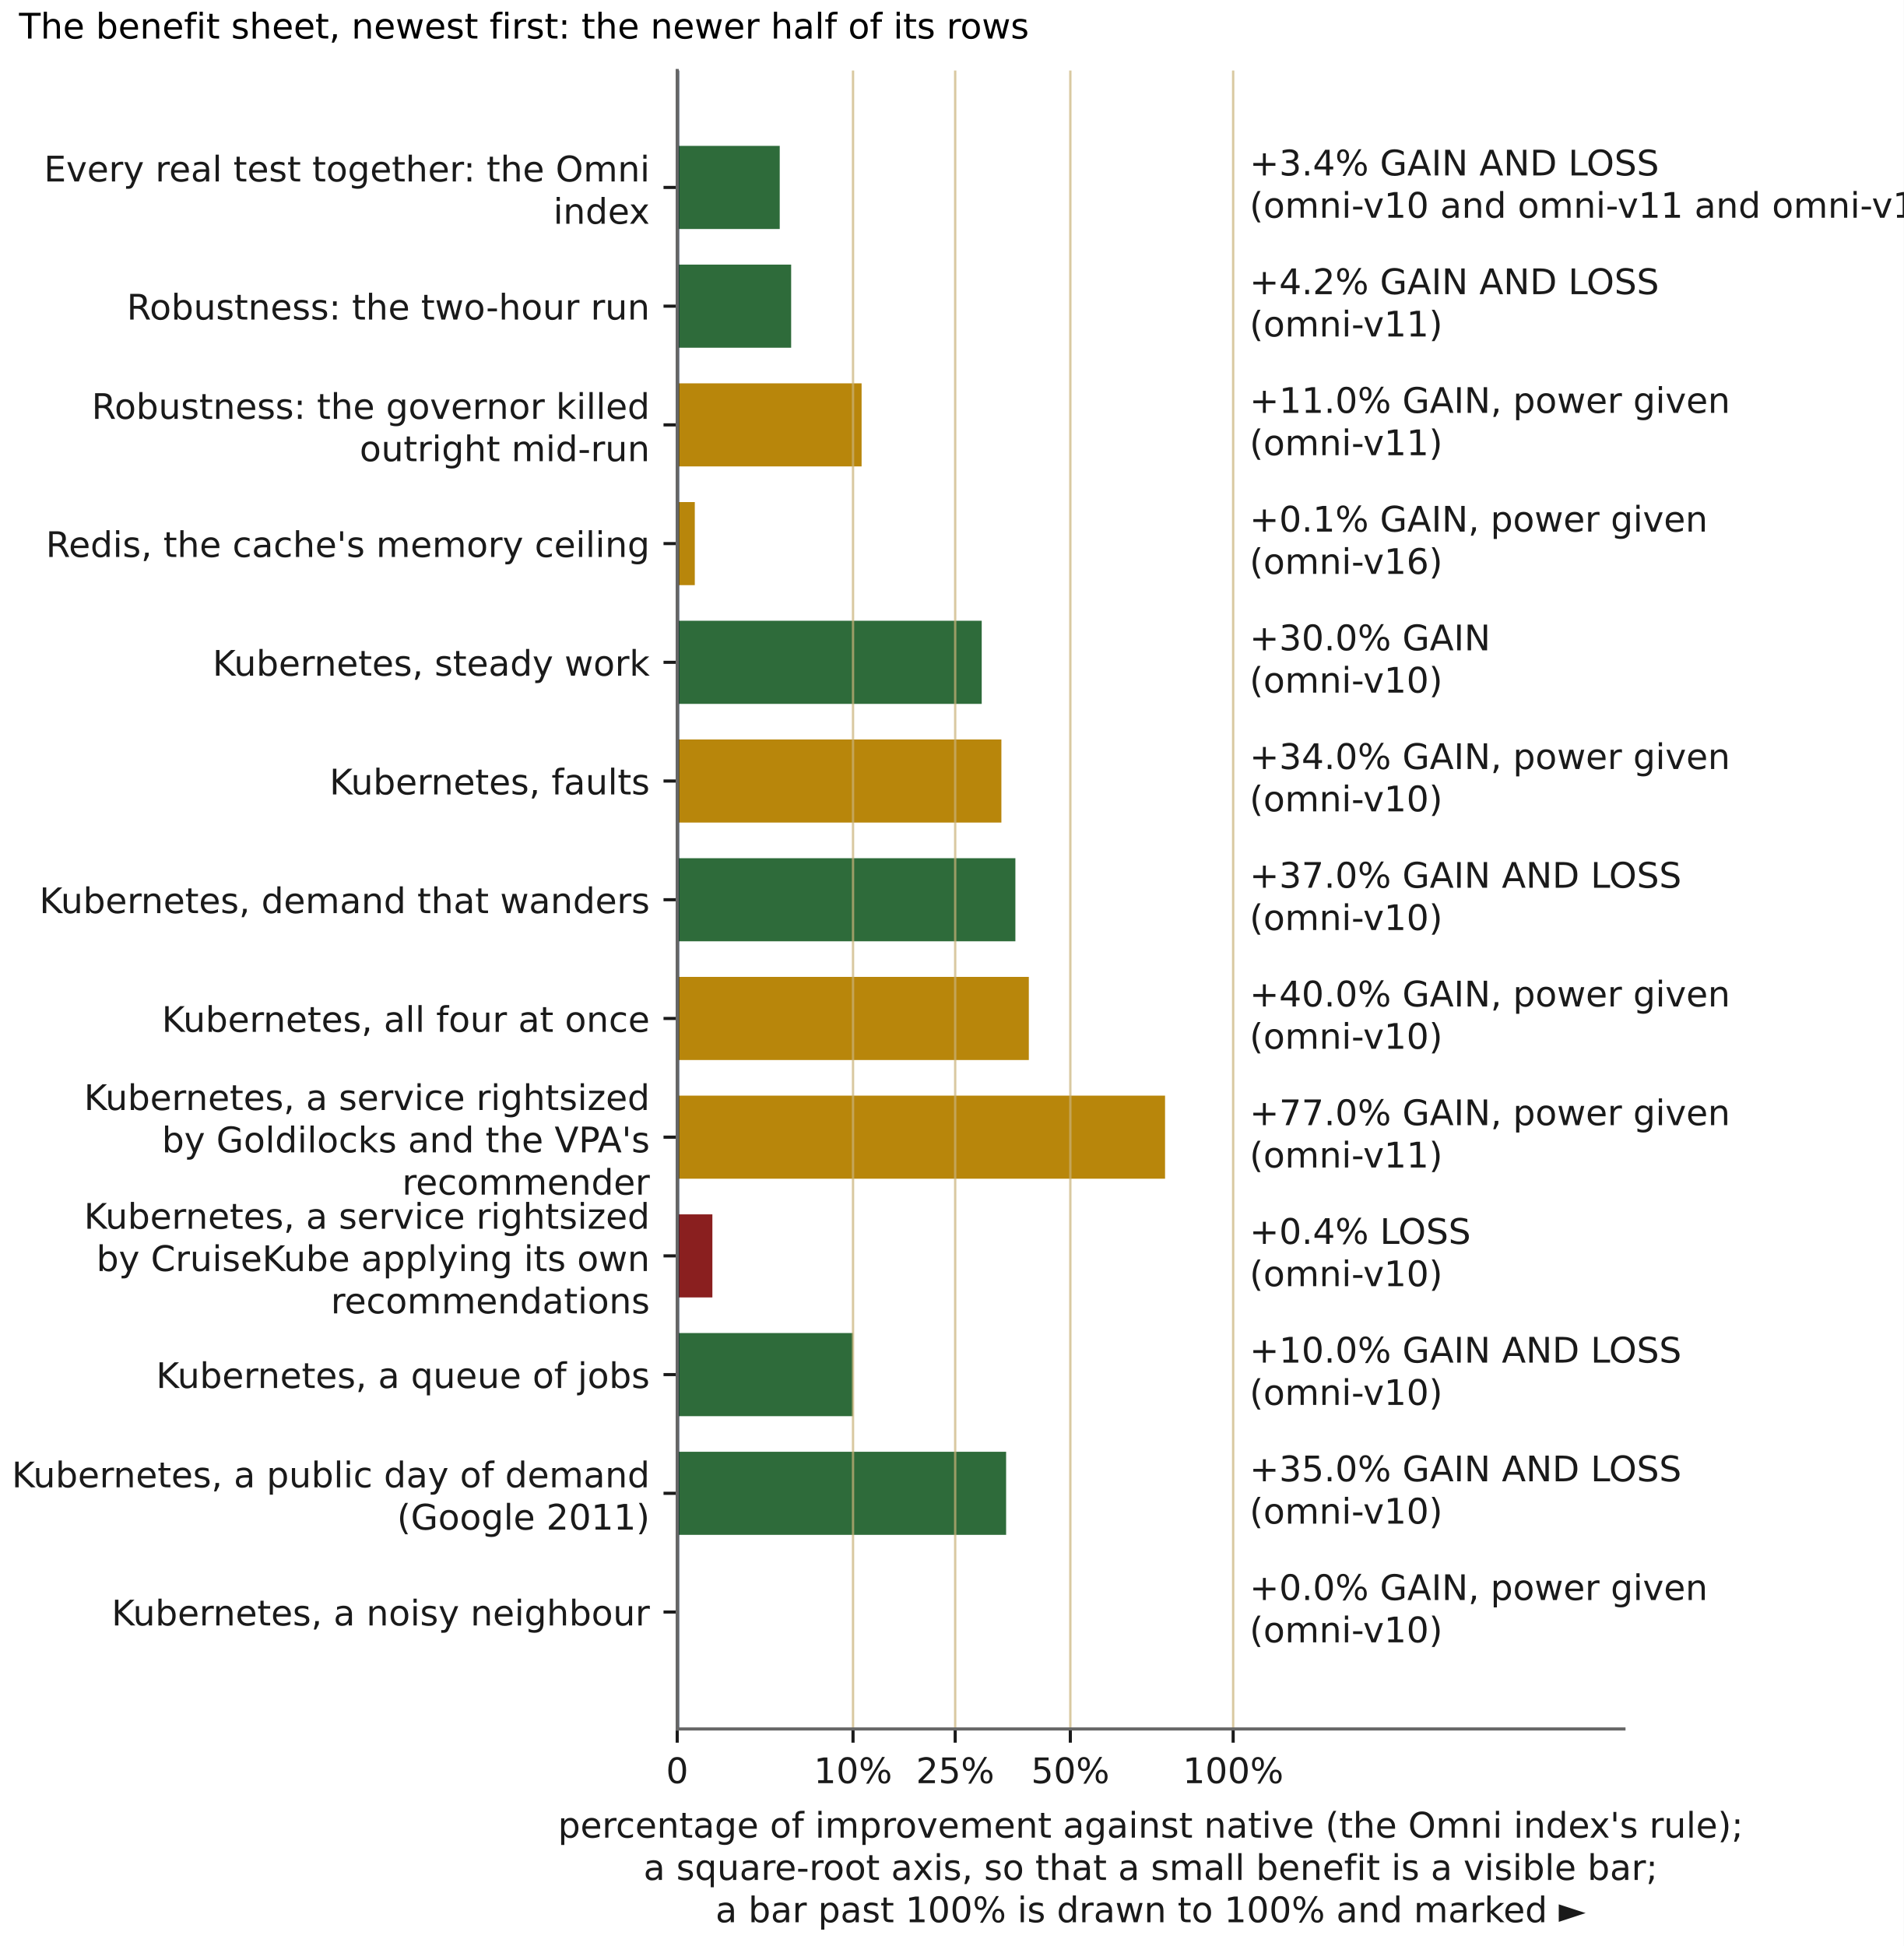
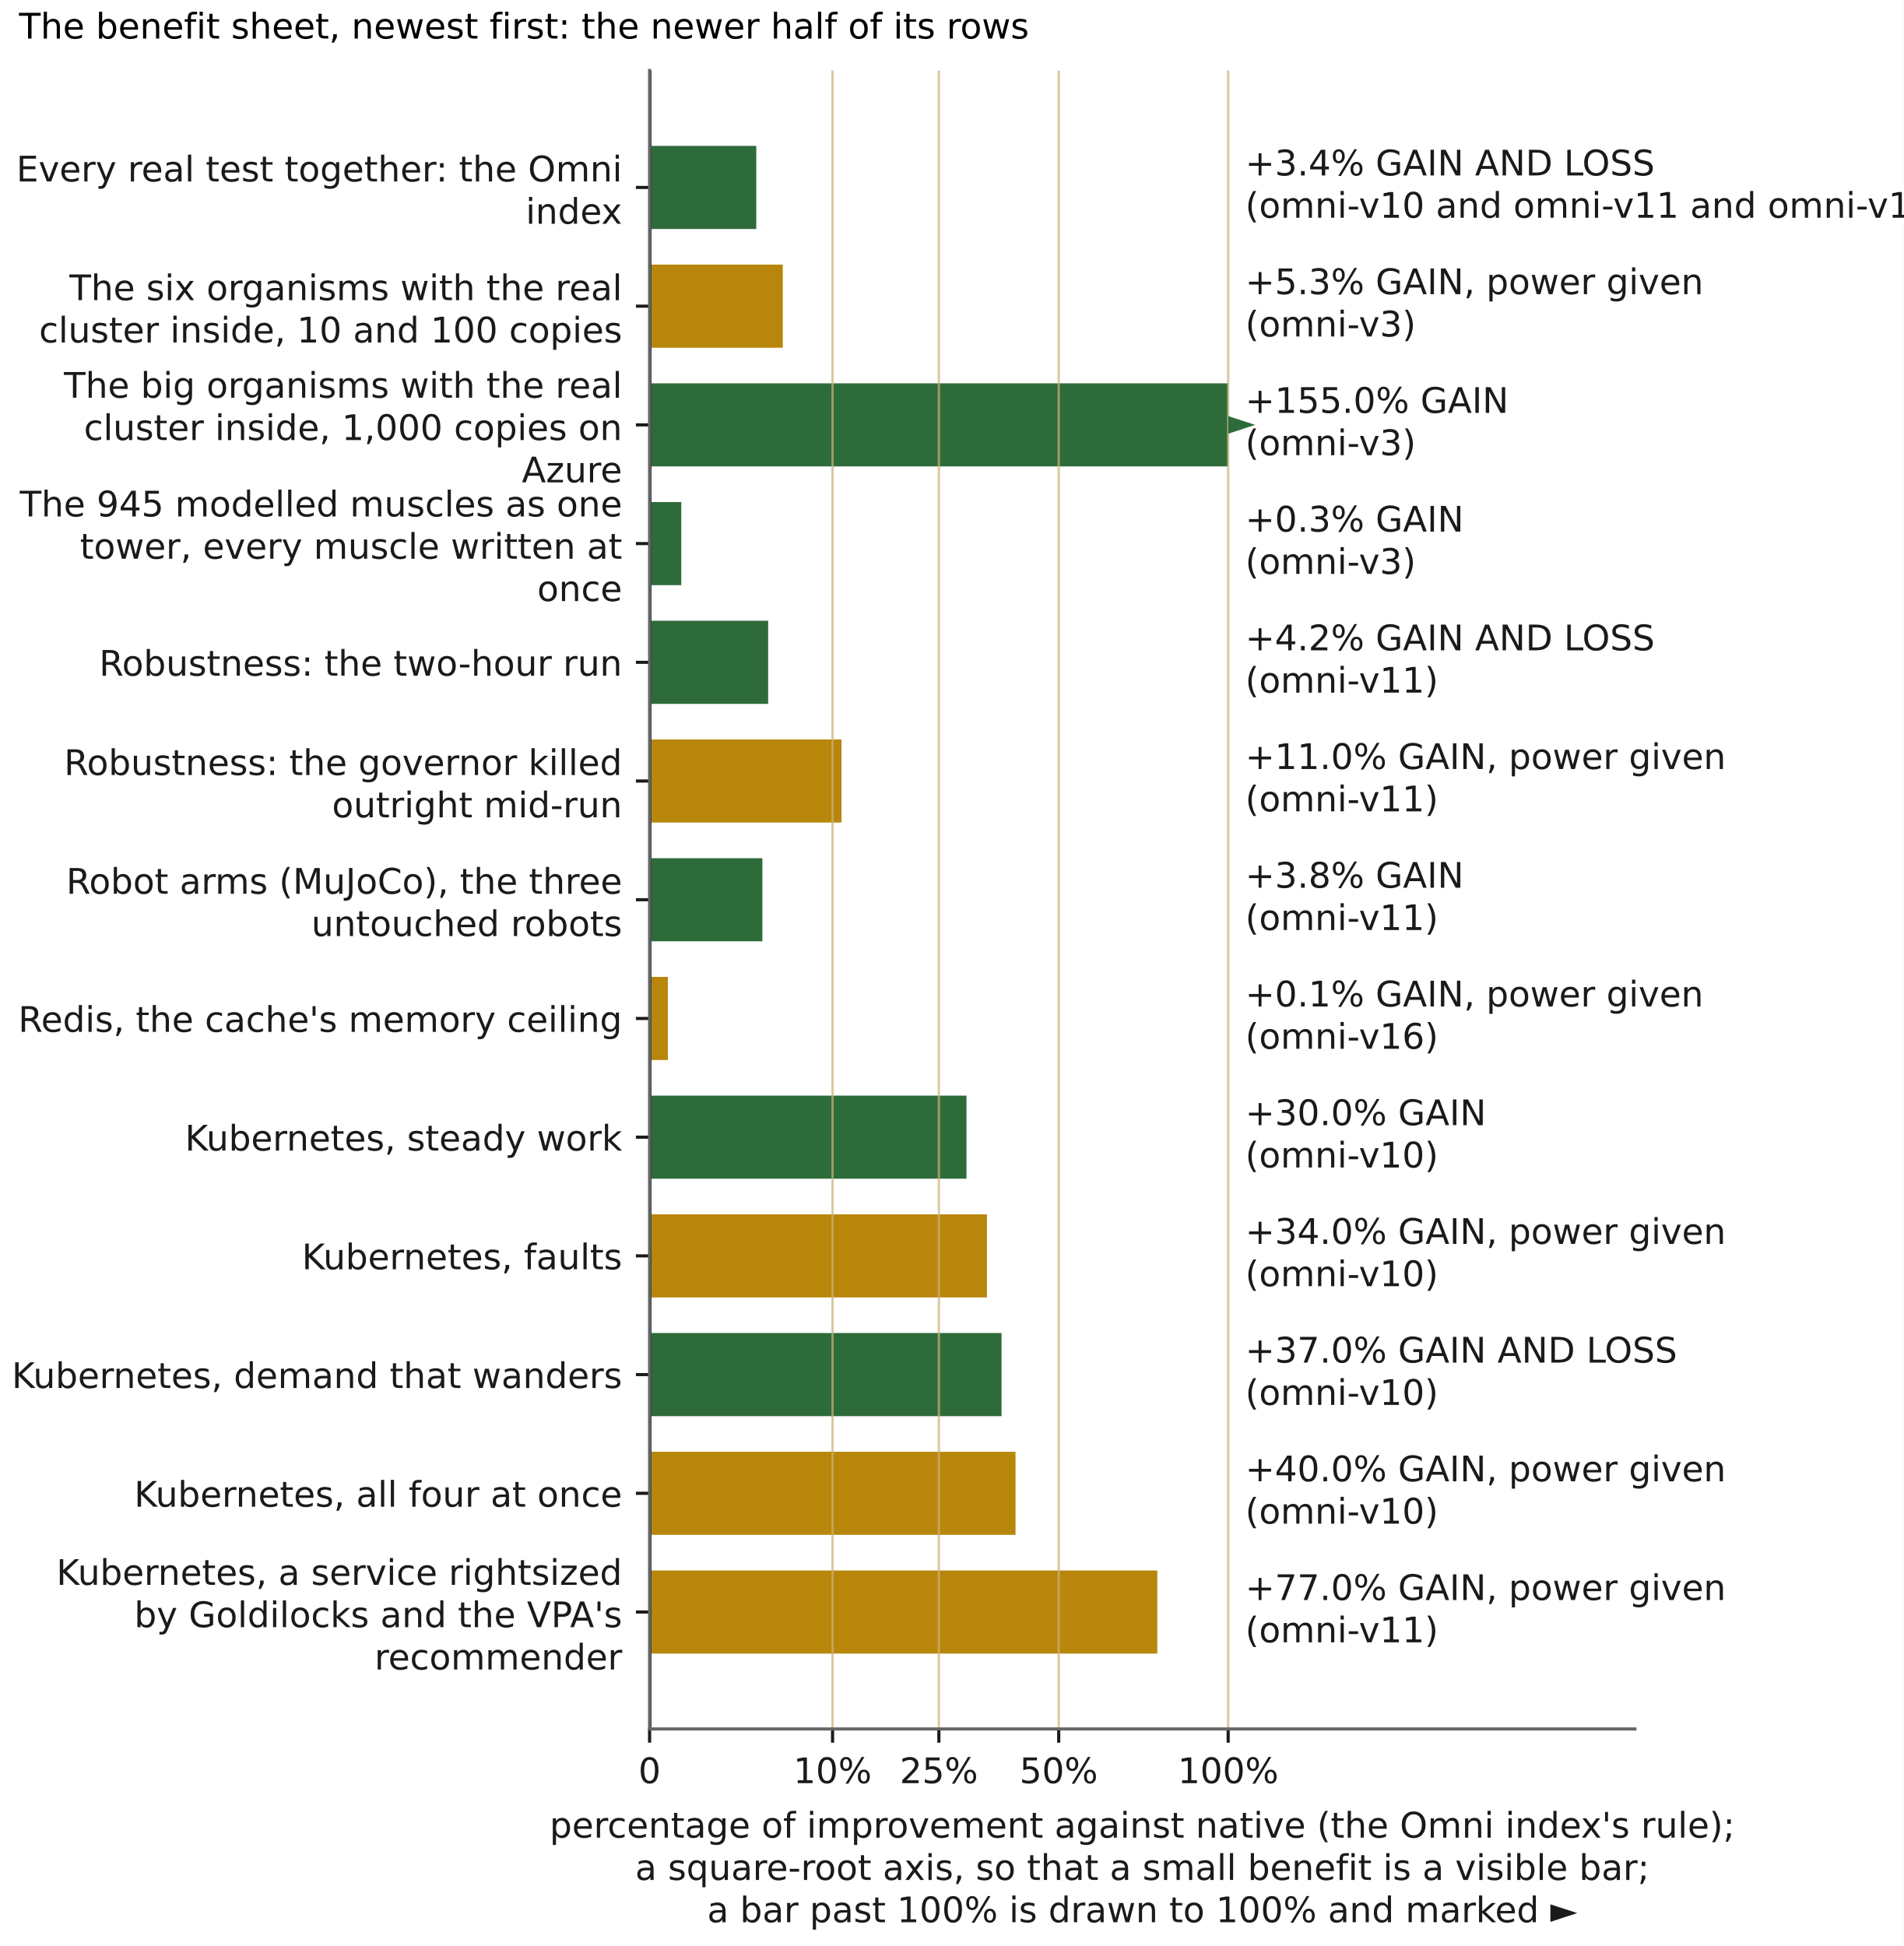
<svg xmlns="http://www.w3.org/2000/svg" xmlns:xlink="http://www.w3.org/1999/xlink" width="486pt" height="496.8pt" viewBox="0 0 486 496.8" version="1.1">
  <defs>
    <style type="text/css">*{stroke-linejoin: round; stroke-linecap: butt}</style>
  </defs>
  <g id="figure_1">
    <g id="patch_1">
      <path d="M 0 496.8  L 486 496.8  L 486 0  L 0 0  z " style="fill: #ffffff" />
    </g>
    <g id="axes_1">
      <g id="patch_2">
-         <path d="M 172.886 441.392  L 414.575 441.392  L 414.575 18.001  L 172.886 18.001  z " style="fill: #ffffff" />
+         <path d="M 165.834 441.392  L 417.364 441.392  L 417.364 18.001  L 165.834 18.001  z " style="fill: #ffffff" />
      </g>
      <g id="patch_3">
-         <path d="M 172.886 422.147  L 172.886 422.147  L 172.886 400.932  L 172.886 400.932  z " clip-path="url(#p85b01a224c)" style="fill: #b8860b" />
+         <path d="M 165.834 422.147  L 295.443 422.147  L 295.443 400.932  L 165.834 400.932  z " clip-path="url(#p87f02c54fb)" style="fill: #b8860b" />
      </g>
      <g id="patch_4">
-         <path d="M 172.886 391.84  L 256.85 391.84  L 256.85 370.625  L 172.886 370.625  z " clip-path="url(#p85b01a224c)" style="fill: #2e6b3a" />
+         <path d="M 165.834 391.84  L 259.25 391.84  L 259.25 370.625  L 165.834 370.625  z " clip-path="url(#p87f02c54fb)" style="fill: #b8860b" />
      </g>
      <g id="patch_5">
-         <path d="M 172.886 361.533  L 217.767 361.533  L 217.767 340.318  L 172.886 340.318  z " clip-path="url(#p85b01a224c)" style="fill: #2e6b3a" />
+         <path d="M 165.834 361.533  L 255.678 361.533  L 255.678 340.318  L 165.834 340.318  z " clip-path="url(#p87f02c54fb)" style="fill: #2e6b3a" />
      </g>
      <g id="patch_6">
-         <path d="M 172.886 331.226  L 181.862 331.226  L 181.862 310.011  L 172.886 310.011  z " clip-path="url(#p85b01a224c)" style="fill: #8a1f1f" />
+         <path d="M 165.834 331.226  L 251.959 331.226  L 251.959 310.011  L 165.834 310.011  z " clip-path="url(#p87f02c54fb)" style="fill: #b8860b" />
      </g>
      <g id="patch_7">
-         <path d="M 172.886 300.919  L 297.425 300.919  L 297.425 279.704  L 172.886 279.704  z " clip-path="url(#p85b01a224c)" style="fill: #b8860b" />
+         <path d="M 165.834 300.919  L 246.734 300.919  L 246.734 279.704  L 165.834 279.704  z " clip-path="url(#p87f02c54fb)" style="fill: #2e6b3a" />
      </g>
      <g id="patch_8">
-         <path d="M 172.886 270.612  L 262.647 270.612  L 262.647 249.397  L 172.886 249.397  z " clip-path="url(#p85b01a224c)" style="fill: #b8860b" />
+         <path d="M 165.834 270.612  L 170.505 270.612  L 170.505 249.397  L 165.834 249.397  z " clip-path="url(#p87f02c54fb)" style="fill: #b8860b" />
      </g>
      <g id="patch_9">
-         <path d="M 172.886 240.304  L 259.216 240.304  L 259.216 219.089  L 172.886 219.089  z " clip-path="url(#p85b01a224c)" style="fill: #2e6b3a" />
+         <path d="M 165.834 240.304  L 194.627 240.304  L 194.627 219.089  L 165.834 219.089  z " clip-path="url(#p87f02c54fb)" style="fill: #2e6b3a" />
      </g>
      <g id="patch_10">
-         <path d="M 172.886 209.997  L 255.642 209.997  L 255.642 188.782  L 172.886 188.782  z " clip-path="url(#p85b01a224c)" style="fill: #b8860b" />
+         <path d="M 165.834 209.997  L 214.822 209.997  L 214.822 188.782  L 165.834 188.782  z " clip-path="url(#p87f02c54fb)" style="fill: #b8860b" />
      </g>
      <g id="patch_11">
-         <path d="M 172.886 179.69  L 250.622 179.69  L 250.622 158.475  L 172.886 158.475  z " clip-path="url(#p85b01a224c)" style="fill: #2e6b3a" />
+         <path d="M 165.834 179.69  L 196.104 179.69  L 196.104 158.475  L 165.834 158.475  z " clip-path="url(#p87f02c54fb)" style="fill: #2e6b3a" />
      </g>
      <g id="patch_12">
-         <path d="M 172.886 149.383  L 177.374 149.383  L 177.374 128.168  L 172.886 128.168  z " clip-path="url(#p85b01a224c)" style="fill: #b8860b" />
+         <path d="M 165.834 149.383  L 173.924 149.383  L 173.924 128.168  L 165.834 128.168  z " clip-path="url(#p87f02c54fb)" style="fill: #2e6b3a" />
      </g>
      <g id="patch_13">
-         <path d="M 172.886 119.076  L 219.957 119.076  L 219.957 97.861  L 172.886 97.861  z " clip-path="url(#p85b01a224c)" style="fill: #b8860b" />
+         <path d="M 165.834 119.076  L 313.537 119.076  L 313.537 97.861  L 165.834 97.861  z " clip-path="url(#p87f02c54fb)" style="fill: #2e6b3a" />
      </g>
      <g id="patch_14">
-         <path d="M 172.886 88.769  L 201.972 88.769  L 201.972 67.554  L 172.886 67.554  z " clip-path="url(#p85b01a224c)" style="fill: #2e6b3a" />
+         <path d="M 165.834 88.769  L 199.838 88.769  L 199.838 67.554  L 165.834 67.554  z " clip-path="url(#p87f02c54fb)" style="fill: #b8860b" />
      </g>
      <g id="patch_15">
-         <path d="M 172.886 58.461  L 199.056 58.461  L 199.056 37.246  L 172.886 37.246  z " clip-path="url(#p85b01a224c)" style="fill: #2e6b3a" />
+         <path d="M 165.834 58.461  L 193.069 58.461  L 193.069 37.246  L 165.834 37.246  z " clip-path="url(#p87f02c54fb)" style="fill: #2e6b3a" />
      </g>
      <g id="matplotlib.axis_1">
        <g id="xtick_1">
          <g id="line2d_1">
-             <path d="M 172.886 441.392  L 172.886 18.001  " clip-path="url(#p85b01a224c)" style="fill: none; stroke: #c9b27a; stroke-opacity: 0.7; stroke-width: 0.6; stroke-linecap: square" />
+             <path d="M 165.834 441.392  L 165.834 18.001  " clip-path="url(#p87f02c54fb)" style="fill: none; stroke: #c9b27a; stroke-opacity: 0.7; stroke-width: 0.6; stroke-linecap: square" />
          </g>
          <g id="line2d_2">
            <defs>
              <path id="m814b2a8047" d="M 0 0  L 0 3.5  " style="stroke: #1a1a1a; stroke-width: 0.8" />
            </defs>
            <g>
-               <use xlink:href="#m814b2a8047" x="172.886" y="441.392" style="fill: #1a1a1a; stroke: #1a1a1a; stroke-width: 0.8" />
+               <use xlink:href="#m814b2a8047" x="165.834" y="441.392" style="fill: #1a1a1a; stroke: #1a1a1a; stroke-width: 0.8" />
            </g>
          </g>
          <g id="text_1">
-             <text style="font-size: 9px; font-family: 'DejaVu Sans'; text-anchor: middle; fill: #1a1a1a" x="172.886" y="455.23" transform="rotate(-0 172.8862 455.2303)">0</text>
+             <text style="font-size: 9px; font-family: 'DejaVu Sans'; text-anchor: middle; fill: #1a1a1a" x="165.834" y="455.23" transform="rotate(-0 165.8338 455.2303)">0</text>
          </g>
        </g>
        <g id="xtick_2">
          <g id="line2d_3">
-             <path d="M 217.767 441.392  L 217.767 18.001  " clip-path="url(#p85b01a224c)" style="fill: none; stroke: #c9b27a; stroke-opacity: 0.7; stroke-width: 0.6; stroke-linecap: square" />
+             <path d="M 212.542 441.392  L 212.542 18.001  " clip-path="url(#p87f02c54fb)" style="fill: none; stroke: #c9b27a; stroke-opacity: 0.7; stroke-width: 0.6; stroke-linecap: square" />
          </g>
          <g id="line2d_4">
            <g>
-               <use xlink:href="#m814b2a8047" x="217.767" y="441.392" style="fill: #1a1a1a; stroke: #1a1a1a; stroke-width: 0.8" />
+               <use xlink:href="#m814b2a8047" x="212.542" y="441.392" style="fill: #1a1a1a; stroke: #1a1a1a; stroke-width: 0.8" />
            </g>
          </g>
          <g id="text_2">
-             <text style="font-size: 9px; font-family: 'DejaVu Sans'; text-anchor: middle; fill: #1a1a1a" x="217.767" y="455.23" transform="rotate(-0 217.7667 455.2303)">10%</text>
+             <text style="font-size: 9px; font-family: 'DejaVu Sans'; text-anchor: middle; fill: #1a1a1a" x="212.542" y="455.23" transform="rotate(-0 212.5418 455.2303)">10%</text>
          </g>
        </g>
        <g id="xtick_3">
          <g id="line2d_5">
-             <path d="M 243.849 441.392  L 243.849 18.001  " clip-path="url(#p85b01a224c)" style="fill: none; stroke: #c9b27a; stroke-opacity: 0.7; stroke-width: 0.6; stroke-linecap: square" />
+             <path d="M 239.686 441.392  L 239.686 18.001  " clip-path="url(#p87f02c54fb)" style="fill: none; stroke: #c9b27a; stroke-opacity: 0.7; stroke-width: 0.6; stroke-linecap: square" />
          </g>
          <g id="line2d_6">
            <g>
-               <use xlink:href="#m814b2a8047" x="243.849" y="441.392" style="fill: #1a1a1a; stroke: #1a1a1a; stroke-width: 0.8" />
+               <use xlink:href="#m814b2a8047" x="239.686" y="441.392" style="fill: #1a1a1a; stroke: #1a1a1a; stroke-width: 0.8" />
            </g>
          </g>
          <g id="text_3">
-             <text style="font-size: 9px; font-family: 'DejaVu Sans'; text-anchor: middle; fill: #1a1a1a" x="243.849" y="455.23" transform="rotate(-0 243.8486 455.2303)">25%</text>
+             <text style="font-size: 9px; font-family: 'DejaVu Sans'; text-anchor: middle; fill: #1a1a1a" x="239.686" y="455.23" transform="rotate(-0 239.6856 455.2303)">25%</text>
          </g>
        </g>
        <g id="xtick_4">
          <g id="line2d_7">
-             <path d="M 273.242 441.392  L 273.242 18.001  " clip-path="url(#p85b01a224c)" style="fill: none; stroke: #c9b27a; stroke-opacity: 0.7; stroke-width: 0.6; stroke-linecap: square" />
+             <path d="M 270.276 441.392  L 270.276 18.001  " clip-path="url(#p87f02c54fb)" style="fill: none; stroke: #c9b27a; stroke-opacity: 0.7; stroke-width: 0.6; stroke-linecap: square" />
          </g>
          <g id="line2d_8">
            <g>
-               <use xlink:href="#m814b2a8047" x="273.242" y="441.392" style="fill: #1a1a1a; stroke: #1a1a1a; stroke-width: 0.8" />
+               <use xlink:href="#m814b2a8047" x="270.276" y="441.392" style="fill: #1a1a1a; stroke: #1a1a1a; stroke-width: 0.8" />
            </g>
          </g>
          <g id="text_4">
-             <text style="font-size: 9px; font-family: 'DejaVu Sans'; text-anchor: middle; fill: #1a1a1a" x="273.242" y="455.23" transform="rotate(-0 273.2421 455.2303)">50%</text>
+             <text style="font-size: 9px; font-family: 'DejaVu Sans'; text-anchor: middle; fill: #1a1a1a" x="270.276" y="455.23" transform="rotate(-0 270.276 455.2303)">50%</text>
          </g>
        </g>
        <g id="xtick_5">
          <g id="line2d_9">
-             <path d="M 314.811 441.392  L 314.811 18.001  " clip-path="url(#p85b01a224c)" style="fill: none; stroke: #c9b27a; stroke-opacity: 0.7; stroke-width: 0.6; stroke-linecap: square" />
+             <path d="M 313.537 441.392  L 313.537 18.001  " clip-path="url(#p87f02c54fb)" style="fill: none; stroke: #c9b27a; stroke-opacity: 0.7; stroke-width: 0.6; stroke-linecap: square" />
          </g>
          <g id="line2d_10">
            <g>
-               <use xlink:href="#m814b2a8047" x="314.811" y="441.392" style="fill: #1a1a1a; stroke: #1a1a1a; stroke-width: 0.8" />
+               <use xlink:href="#m814b2a8047" x="313.537" y="441.392" style="fill: #1a1a1a; stroke: #1a1a1a; stroke-width: 0.8" />
            </g>
          </g>
          <g id="text_5">
-             <text style="font-size: 9px; font-family: 'DejaVu Sans'; text-anchor: middle; fill: #1a1a1a" x="314.811" y="455.23" transform="rotate(-0 314.8109 455.2303)">100%</text>
+             <text style="font-size: 9px; font-family: 'DejaVu Sans'; text-anchor: middle; fill: #1a1a1a" x="313.537" y="455.23" transform="rotate(-0 313.5374 455.2303)">100%</text>
          </g>
        </g>
        <g id="text_6">
-           <text style="font-size: 9px; font-family: 'DejaVu Sans'; fill: #1a1a1a" transform="translate(142.445 469.1318)">percentage of improvement against native (the Omni index's rule);</text>
-           <text style="font-size: 9px; font-family: 'DejaVu Sans'; fill: #1a1a1a" transform="translate(164.2805 479.9343)">a square-root axis, so that a small benefit is a visible bar;</text>
-           <text style="font-size: 9px; font-family: 'DejaVu Sans'; fill: #1a1a1a" transform="translate(182.6567 490.7368)">a bar past 100% is drawn to 100% and marked ►</text>
+           <text style="font-size: 9px; font-family: 'DejaVu Sans'; fill: #1a1a1a" transform="translate(140.3131 469.1318)">percentage of improvement against native (the Omni index's rule);</text>
+           <text style="font-size: 9px; font-family: 'DejaVu Sans'; fill: #1a1a1a" transform="translate(162.1487 479.9343)">a square-root axis, so that a small benefit is a visible bar;</text>
+           <text style="font-size: 9px; font-family: 'DejaVu Sans'; fill: #1a1a1a" transform="translate(180.5248 490.7368)">a bar past 100% is drawn to 100% and marked ►</text>
        </g>
      </g>
      <g id="matplotlib.axis_2">
        <g id="ytick_1">
          <g id="line2d_11">
            <defs>
              <path id="m31e56b5a68" d="M 0 0  L -3.5 0  " style="stroke: #1a1a1a; stroke-width: 0.8" />
            </defs>
            <g>
-               <use xlink:href="#m31e56b5a68" x="172.886" y="411.54" style="fill: #1a1a1a; stroke: #1a1a1a; stroke-width: 0.8" />
+               <use xlink:href="#m31e56b5a68" x="165.834" y="411.54" style="fill: #1a1a1a; stroke: #1a1a1a; stroke-width: 0.8" />
            </g>
          </g>
          <g id="text_7">
-             <text style="font-size: 9px; font-family: 'DejaVu Sans'; text-anchor: end; fill: #1a1a1a" x="165.886" y="414.959" transform="rotate(-0 165.8862 414.9591)">Kubernetes, a noisy neighbour</text>
+             <text style="font-size: 9px; font-family: 'DejaVu Sans'; fill: #1a1a1a" transform="translate(14.38102 404.6071)">Kubernetes, a service rightsized</text>
+             <text style="font-size: 9px; font-family: 'DejaVu Sans'; fill: #1a1a1a" transform="translate(34.27243 415.4096)">by Goldilocks and the VPA's</text>
+             <text style="font-size: 9px; font-family: 'DejaVu Sans'; fill: #1a1a1a" transform="translate(95.61305 426.212)">recommender</text>
          </g>
        </g>
        <g id="ytick_2">
          <g id="line2d_12">
            <g>
-               <use xlink:href="#m31e56b5a68" x="172.886" y="381.233" style="fill: #1a1a1a; stroke: #1a1a1a; stroke-width: 0.8" />
+               <use xlink:href="#m31e56b5a68" x="165.834" y="381.233" style="fill: #1a1a1a; stroke: #1a1a1a; stroke-width: 0.8" />
            </g>
          </g>
          <g id="text_8">
-             <text style="font-size: 9px; font-family: 'DejaVu Sans'; fill: #1a1a1a" transform="translate(3.00024 379.7012)">Kubernetes, a public day of demand</text>
-             <text style="font-size: 9px; font-family: 'DejaVu Sans'; fill: #1a1a1a" transform="translate(101.359 390.5036)">(Google 2011)</text>
+             <text style="font-size: 9px; font-family: 'DejaVu Sans'; text-anchor: end; fill: #1a1a1a" x="158.834" y="384.652" transform="rotate(-0 158.8338 384.652)">Kubernetes, all four at once</text>
          </g>
        </g>
        <g id="ytick_3">
          <g id="line2d_13">
            <g>
-               <use xlink:href="#m31e56b5a68" x="172.886" y="350.926" style="fill: #1a1a1a; stroke: #1a1a1a; stroke-width: 0.8" />
+               <use xlink:href="#m31e56b5a68" x="165.834" y="350.926" style="fill: #1a1a1a; stroke: #1a1a1a; stroke-width: 0.8" />
            </g>
          </g>
          <g id="text_9">
-             <text style="font-size: 9px; font-family: 'DejaVu Sans'; text-anchor: end; fill: #1a1a1a" x="165.886" y="354.345" transform="rotate(-0 165.8862 354.3448)">Kubernetes, a queue of jobs</text>
+             <text style="font-size: 9px; font-family: 'DejaVu Sans'; text-anchor: end; fill: #1a1a1a" x="158.834" y="354.345" transform="rotate(-0 158.8338 354.3448)">Kubernetes, demand that wanders</text>
          </g>
        </g>
        <g id="ytick_4">
          <g id="line2d_14">
            <g>
-               <use xlink:href="#m31e56b5a68" x="172.886" y="320.618" style="fill: #1a1a1a; stroke: #1a1a1a; stroke-width: 0.8" />
+               <use xlink:href="#m31e56b5a68" x="165.834" y="320.618" style="fill: #1a1a1a; stroke: #1a1a1a; stroke-width: 0.8" />
            </g>
          </g>
          <g id="text_10">
-             <text style="font-size: 9px; font-family: 'DejaVu Sans'; fill: #1a1a1a" transform="translate(21.43336 313.6856)">Kubernetes, a service rightsized</text>
-             <text style="font-size: 9px; font-family: 'DejaVu Sans'; fill: #1a1a1a" transform="translate(24.60587 324.4881)">by CruiseKube applying its own</text>
-             <text style="font-size: 9px; font-family: 'DejaVu Sans'; fill: #1a1a1a" transform="translate(84.46008 335.2906)">recommendations</text>
+             <text style="font-size: 9px; font-family: 'DejaVu Sans'; text-anchor: end; fill: #1a1a1a" x="158.834" y="324.038" transform="rotate(-0 158.8338 324.0377)">Kubernetes, faults</text>
          </g>
        </g>
        <g id="ytick_5">
          <g id="line2d_15">
            <g>
-               <use xlink:href="#m31e56b5a68" x="172.886" y="290.311" style="fill: #1a1a1a; stroke: #1a1a1a; stroke-width: 0.8" />
+               <use xlink:href="#m31e56b5a68" x="165.834" y="290.311" style="fill: #1a1a1a; stroke: #1a1a1a; stroke-width: 0.8" />
            </g>
          </g>
          <g id="text_11">
-             <text style="font-size: 9px; font-family: 'DejaVu Sans'; fill: #1a1a1a" transform="translate(21.43336 283.3785)">Kubernetes, a service rightsized</text>
-             <text style="font-size: 9px; font-family: 'DejaVu Sans'; fill: #1a1a1a" transform="translate(41.32477 294.1809)">by Goldilocks and the VPA's</text>
-             <text style="font-size: 9px; font-family: 'DejaVu Sans'; fill: #1a1a1a" transform="translate(102.6654 304.9834)">recommender</text>
+             <text style="font-size: 9px; font-family: 'DejaVu Sans'; text-anchor: end; fill: #1a1a1a" x="158.834" y="293.731" transform="rotate(-0 158.8338 293.7305)">Kubernetes, steady work</text>
          </g>
        </g>
        <g id="ytick_6">
          <g id="line2d_16">
            <g>
-               <use xlink:href="#m31e56b5a68" x="172.886" y="260.004" style="fill: #1a1a1a; stroke: #1a1a1a; stroke-width: 0.8" />
+               <use xlink:href="#m31e56b5a68" x="165.834" y="260.004" style="fill: #1a1a1a; stroke: #1a1a1a; stroke-width: 0.8" />
            </g>
          </g>
          <g id="text_12">
-             <text style="font-size: 9px; font-family: 'DejaVu Sans'; text-anchor: end; fill: #1a1a1a" x="165.886" y="263.423" transform="rotate(-0 165.8862 263.4234)">Kubernetes, all four at once</text>
+             <text style="font-size: 9px; font-family: 'DejaVu Sans'; text-anchor: end; fill: #1a1a1a" x="158.834" y="263.423" transform="rotate(-0 158.8338 263.4234)">Redis, the cache's memory ceiling</text>
          </g>
        </g>
        <g id="ytick_7">
          <g id="line2d_17">
            <g>
-               <use xlink:href="#m31e56b5a68" x="172.886" y="229.697" style="fill: #1a1a1a; stroke: #1a1a1a; stroke-width: 0.8" />
+               <use xlink:href="#m31e56b5a68" x="165.834" y="229.697" style="fill: #1a1a1a; stroke: #1a1a1a; stroke-width: 0.8" />
            </g>
          </g>
          <g id="text_13">
-             <text style="font-size: 9px; font-family: 'DejaVu Sans'; text-anchor: end; fill: #1a1a1a" x="165.886" y="233.116" transform="rotate(-0 165.8862 233.1162)">Kubernetes, demand that wanders</text>
+             <text style="font-size: 9px; font-family: 'DejaVu Sans'; fill: #1a1a1a" transform="translate(16.88977 228.1654)">Robot arms (MuJoCo), the three</text>
+             <text style="font-size: 9px; font-family: 'DejaVu Sans'; fill: #1a1a1a" transform="translate(79.47774 238.9679)">untouched robots</text>
          </g>
        </g>
        <g id="ytick_8">
          <g id="line2d_18">
            <g>
-               <use xlink:href="#m31e56b5a68" x="172.886" y="199.39" style="fill: #1a1a1a; stroke: #1a1a1a; stroke-width: 0.8" />
+               <use xlink:href="#m31e56b5a68" x="165.834" y="199.39" style="fill: #1a1a1a; stroke: #1a1a1a; stroke-width: 0.8" />
            </g>
          </g>
          <g id="text_14">
-             <text style="font-size: 9px; font-family: 'DejaVu Sans'; text-anchor: end; fill: #1a1a1a" x="165.886" y="202.809" transform="rotate(-0 165.8862 202.809)">Kubernetes, faults</text>
+             <text style="font-size: 9px; font-family: 'DejaVu Sans'; fill: #1a1a1a" transform="translate(16.33993 197.8583)">Robustness: the governor killed</text>
+             <text style="font-size: 9px; font-family: 'DejaVu Sans'; fill: #1a1a1a" transform="translate(84.75399 208.6607)">outright mid-run</text>
          </g>
        </g>
        <g id="ytick_9">
          <g id="line2d_19">
            <g>
-               <use xlink:href="#m31e56b5a68" x="172.886" y="169.083" style="fill: #1a1a1a; stroke: #1a1a1a; stroke-width: 0.8" />
+               <use xlink:href="#m31e56b5a68" x="165.834" y="169.083" style="fill: #1a1a1a; stroke: #1a1a1a; stroke-width: 0.8" />
            </g>
          </g>
          <g id="text_15">
-             <text style="font-size: 9px; font-family: 'DejaVu Sans'; text-anchor: end; fill: #1a1a1a" x="165.886" y="172.502" transform="rotate(-0 165.8862 172.5019)">Kubernetes, steady work</text>
+             <text style="font-size: 9px; font-family: 'DejaVu Sans'; text-anchor: end; fill: #1a1a1a" x="158.834" y="172.502" transform="rotate(-0 158.8338 172.5019)">Robustness: the two-hour run</text>
          </g>
        </g>
        <g id="ytick_10">
          <g id="line2d_20">
            <g>
-               <use xlink:href="#m31e56b5a68" x="172.886" y="138.775" style="fill: #1a1a1a; stroke: #1a1a1a; stroke-width: 0.8" />
+               <use xlink:href="#m31e56b5a68" x="165.834" y="138.775" style="fill: #1a1a1a; stroke: #1a1a1a; stroke-width: 0.8" />
            </g>
          </g>
          <g id="text_16">
-             <text style="font-size: 9px; font-family: 'DejaVu Sans'; text-anchor: end; fill: #1a1a1a" x="165.886" y="142.195" transform="rotate(-0 165.8862 142.1947)">Redis, the cache's memory ceiling</text>
+             <text style="font-size: 9px; font-family: 'DejaVu Sans'; fill: #1a1a1a" transform="translate(5.051959 131.8431)">The 945 modelled muscles as one</text>
+             <text style="font-size: 9px; font-family: 'DejaVu Sans'; fill: #1a1a1a" transform="translate(20.42227 142.6455)">tower, every muscle written at</text>
+             <text style="font-size: 9px; font-family: 'DejaVu Sans'; fill: #1a1a1a" transform="translate(137.1368 153.4473)">once</text>
          </g>
        </g>
        <g id="ytick_11">
          <g id="line2d_21">
            <g>
-               <use xlink:href="#m31e56b5a68" x="172.886" y="108.468" style="fill: #1a1a1a; stroke: #1a1a1a; stroke-width: 0.8" />
+               <use xlink:href="#m31e56b5a68" x="165.834" y="108.468" style="fill: #1a1a1a; stroke: #1a1a1a; stroke-width: 0.8" />
            </g>
          </g>
          <g id="text_17">
-             <text style="font-size: 9px; font-family: 'DejaVu Sans'; fill: #1a1a1a" transform="translate(23.39227 106.9368)">Robustness: the governor killed</text>
-             <text style="font-size: 9px; font-family: 'DejaVu Sans'; fill: #1a1a1a" transform="translate(91.80633 117.7392)">outright mid-run</text>
+             <text style="font-size: 9px; font-family: 'DejaVu Sans'; fill: #1a1a1a" transform="translate(16.32305 101.5359)">The big organisms with the real</text>
+             <text style="font-size: 9px; font-family: 'DejaVu Sans'; fill: #1a1a1a" transform="translate(21.40946 112.3384)">cluster inside, 1,000 copies on</text>
+             <text style="font-size: 9px; font-family: 'DejaVu Sans'; fill: #1a1a1a" transform="translate(133.2106 123.1401)">Azure</text>
          </g>
        </g>
        <g id="ytick_12">
          <g id="line2d_22">
            <g>
-               <use xlink:href="#m31e56b5a68" x="172.886" y="78.161" style="fill: #1a1a1a; stroke: #1a1a1a; stroke-width: 0.8" />
+               <use xlink:href="#m31e56b5a68" x="165.834" y="78.161" style="fill: #1a1a1a; stroke: #1a1a1a; stroke-width: 0.8" />
            </g>
          </g>
          <g id="text_18">
-             <text style="font-size: 9px; font-family: 'DejaVu Sans'; text-anchor: end; fill: #1a1a1a" x="165.886" y="81.58" transform="rotate(-0 165.8862 81.58042)">Robustness: the two-hour run</text>
+             <text style="font-size: 9px; font-family: 'DejaVu Sans'; fill: #1a1a1a" transform="translate(17.73493 76.62963)">The six organisms with the real</text>
+             <text style="font-size: 9px; font-family: 'DejaVu Sans'; fill: #1a1a1a" transform="translate(9.961177 87.43209)">cluster inside, 10 and 100 copies</text>
          </g>
        </g>
        <g id="ytick_13">
          <g id="line2d_23">
            <g>
-               <use xlink:href="#m31e56b5a68" x="172.886" y="47.854" style="fill: #1a1a1a; stroke: #1a1a1a; stroke-width: 0.8" />
+               <use xlink:href="#m31e56b5a68" x="165.834" y="47.854" style="fill: #1a1a1a; stroke: #1a1a1a; stroke-width: 0.8" />
            </g>
          </g>
          <g id="text_19">
-             <text style="font-size: 9px; font-family: 'DejaVu Sans'; fill: #1a1a1a" transform="translate(11.21274 46.32248)">Every real test together: the Omni</text>
-             <text style="font-size: 9px; font-family: 'DejaVu Sans'; fill: #1a1a1a" transform="translate(141.2613 57.12494)">index</text>
+             <text style="font-size: 9px; font-family: 'DejaVu Sans'; fill: #1a1a1a" transform="translate(4.160396 46.32248)">Every real test together: the Omni</text>
+             <text style="font-size: 9px; font-family: 'DejaVu Sans'; fill: #1a1a1a" transform="translate(134.209 57.12494)">index</text>
          </g>
        </g>
      </g>
      <g id="line2d_24">
-         <path d="M 172.886 441.392  L 172.886 18.001  " clip-path="url(#p85b01a224c)" style="fill: none; stroke: #0b1f3a; stroke-linecap: square" />
+         <path d="M 165.834 441.392  L 165.834 18.001  " clip-path="url(#p87f02c54fb)" style="fill: none; stroke: #0b1f3a; stroke-linecap: square" />
      </g>
      <g id="patch_16">
-         <path d="M 172.886 441.392  L 172.886 18.001  " style="fill: none; stroke: #666666; stroke-width: 0.8; stroke-linejoin: miter; stroke-linecap: square" />
+         <path d="M 165.834 441.392  L 165.834 18.001  " style="fill: none; stroke: #666666; stroke-width: 0.8; stroke-linejoin: miter; stroke-linecap: square" />
      </g>
      <g id="patch_17">
-         <path d="M 172.886 441.392  L 414.575 441.392  " style="fill: none; stroke: #666666; stroke-width: 0.8; stroke-linejoin: miter; stroke-linecap: square" />
+         <path d="M 165.834 441.392  L 417.364 441.392  " style="fill: none; stroke: #666666; stroke-width: 0.8; stroke-linejoin: miter; stroke-linecap: square" />
      </g>
      <g id="text_20">
-         <text style="font-size: 9px; font-family: 'DejaVu Sans'; fill: #1a1a1a" transform="translate(319.0067 408.4768)">+0.0% GAIN, power given</text>
-         <text style="font-size: 9px; font-family: 'DejaVu Sans'; fill: #1a1a1a" transform="translate(319.0067 419.2793)">(omni-v10)</text>
+         <text style="font-size: 9px; font-family: 'DejaVu Sans'; fill: #1a1a1a" transform="translate(317.904 408.4768)">+77.0% GAIN, power given</text>
+         <text style="font-size: 9px; font-family: 'DejaVu Sans'; fill: #1a1a1a" transform="translate(317.904 419.2793)">(omni-v11)</text>
      </g>
      <g id="text_21">
-         <text style="font-size: 9px; font-family: 'DejaVu Sans'; fill: #1a1a1a" transform="translate(319.0067 378.1693)">+35.0% GAIN AND LOSS</text>
-         <text style="font-size: 9px; font-family: 'DejaVu Sans'; fill: #1a1a1a" transform="translate(319.0067 388.9718)">(omni-v10)</text>
+         <text style="font-size: 9px; font-family: 'DejaVu Sans'; fill: #1a1a1a" transform="translate(317.904 378.1697)">+40.0% GAIN, power given</text>
+         <text style="font-size: 9px; font-family: 'DejaVu Sans'; fill: #1a1a1a" transform="translate(317.904 388.9721)">(omni-v10)</text>
      </g>
      <g id="text_22">
-         <text style="font-size: 9px; font-family: 'DejaVu Sans'; fill: #1a1a1a" transform="translate(319.0067 347.8622)">+10.0% GAIN AND LOSS</text>
-         <text style="font-size: 9px; font-family: 'DejaVu Sans'; fill: #1a1a1a" transform="translate(319.0067 358.6646)">(omni-v10)</text>
+         <text style="font-size: 9px; font-family: 'DejaVu Sans'; fill: #1a1a1a" transform="translate(317.904 347.8622)">+37.0% GAIN AND LOSS</text>
+         <text style="font-size: 9px; font-family: 'DejaVu Sans'; fill: #1a1a1a" transform="translate(317.904 358.6646)">(omni-v10)</text>
      </g>
      <g id="text_23">
-         <text style="font-size: 9px; font-family: 'DejaVu Sans'; fill: #1a1a1a" transform="translate(319.0067 317.555)">+0.4% LOSS</text>
-         <text style="font-size: 9px; font-family: 'DejaVu Sans'; fill: #1a1a1a" transform="translate(319.0067 328.3575)">(omni-v10)</text>
+         <text style="font-size: 9px; font-family: 'DejaVu Sans'; fill: #1a1a1a" transform="translate(317.904 317.5554)">+34.0% GAIN, power given</text>
+         <text style="font-size: 9px; font-family: 'DejaVu Sans'; fill: #1a1a1a" transform="translate(317.904 328.3578)">(omni-v10)</text>
      </g>
      <g id="text_24">
-         <text style="font-size: 9px; font-family: 'DejaVu Sans'; fill: #1a1a1a" transform="translate(319.0067 287.2482)">+77.0% GAIN, power given</text>
-         <text style="font-size: 9px; font-family: 'DejaVu Sans'; fill: #1a1a1a" transform="translate(319.0067 298.0507)">(omni-v11)</text>
+         <text style="font-size: 9px; font-family: 'DejaVu Sans'; fill: #1a1a1a" transform="translate(317.904 287.2479)">+30.0% GAIN</text>
+         <text style="font-size: 9px; font-family: 'DejaVu Sans'; fill: #1a1a1a" transform="translate(317.904 298.0503)">(omni-v10)</text>
      </g>
      <g id="text_25">
-         <text style="font-size: 9px; font-family: 'DejaVu Sans'; fill: #1a1a1a" transform="translate(319.0067 256.9411)">+40.0% GAIN, power given</text>
-         <text style="font-size: 9px; font-family: 'DejaVu Sans'; fill: #1a1a1a" transform="translate(319.0067 267.7435)">(omni-v10)</text>
+         <text style="font-size: 9px; font-family: 'DejaVu Sans'; fill: #1a1a1a" transform="translate(317.904 256.9411)">+0.1% GAIN, power given</text>
+         <text style="font-size: 9px; font-family: 'DejaVu Sans'; fill: #1a1a1a" transform="translate(317.904 267.7435)">(omni-v16)</text>
      </g>
      <g id="text_26">
-         <text style="font-size: 9px; font-family: 'DejaVu Sans'; fill: #1a1a1a" transform="translate(319.0067 226.6336)">+37.0% GAIN AND LOSS</text>
-         <text style="font-size: 9px; font-family: 'DejaVu Sans'; fill: #1a1a1a" transform="translate(319.0067 237.436)">(omni-v10)</text>
+         <text style="font-size: 9px; font-family: 'DejaVu Sans'; fill: #1a1a1a" transform="translate(317.904 226.6336)">+3.8% GAIN</text>
+         <text style="font-size: 9px; font-family: 'DejaVu Sans'; fill: #1a1a1a" transform="translate(317.904 237.436)">(omni-v11)</text>
      </g>
      <g id="text_27">
-         <text style="font-size: 9px; font-family: 'DejaVu Sans'; fill: #1a1a1a" transform="translate(319.0067 196.3268)">+34.0% GAIN, power given</text>
-         <text style="font-size: 9px; font-family: 'DejaVu Sans'; fill: #1a1a1a" transform="translate(319.0067 207.1292)">(omni-v10)</text>
+         <text style="font-size: 9px; font-family: 'DejaVu Sans'; fill: #1a1a1a" transform="translate(317.904 196.3268)">+11.0% GAIN, power given</text>
+         <text style="font-size: 9px; font-family: 'DejaVu Sans'; fill: #1a1a1a" transform="translate(317.904 207.1292)">(omni-v11)</text>
      </g>
      <g id="text_28">
-         <text style="font-size: 9px; font-family: 'DejaVu Sans'; fill: #1a1a1a" transform="translate(319.0067 166.0192)">+30.0% GAIN</text>
-         <text style="font-size: 9px; font-family: 'DejaVu Sans'; fill: #1a1a1a" transform="translate(319.0067 176.8217)">(omni-v10)</text>
+         <text style="font-size: 9px; font-family: 'DejaVu Sans'; fill: #1a1a1a" transform="translate(317.904 166.0192)">+4.2% GAIN AND LOSS</text>
+         <text style="font-size: 9px; font-family: 'DejaVu Sans'; fill: #1a1a1a" transform="translate(317.904 176.8217)">(omni-v11)</text>
      </g>
      <g id="text_29">
-         <text style="font-size: 9px; font-family: 'DejaVu Sans'; fill: #1a1a1a" transform="translate(319.0067 135.7124)">+0.1% GAIN, power given</text>
-         <text style="font-size: 9px; font-family: 'DejaVu Sans'; fill: #1a1a1a" transform="translate(319.0067 146.5149)">(omni-v16)</text>
+         <text style="font-size: 9px; font-family: 'DejaVu Sans'; fill: #1a1a1a" transform="translate(317.904 135.7121)">+0.3% GAIN</text>
+         <text style="font-size: 9px; font-family: 'DejaVu Sans'; fill: #1a1a1a" transform="translate(317.904 146.5146)">(omni-v3)</text>
      </g>
      <g id="text_30">
-         <text style="font-size: 9px; font-family: 'DejaVu Sans'; fill: #1a1a1a" transform="translate(319.0067 105.4053)">+11.0% GAIN, power given</text>
-         <text style="font-size: 9px; font-family: 'DejaVu Sans'; fill: #1a1a1a" transform="translate(319.0067 116.2078)">(omni-v11)</text>
+         <text style="font-size: 9px; font-family: 'DejaVu Sans'; text-anchor: start; fill: #2e6b3a" x="313.537" y="110.806" transform="rotate(-0 313.5374 110.8062)"> ►</text>
      </g>
      <g id="text_31">
-         <text style="font-size: 9px; font-family: 'DejaVu Sans'; fill: #1a1a1a" transform="translate(319.0067 75.09779)">+4.2% GAIN AND LOSS</text>
-         <text style="font-size: 9px; font-family: 'DejaVu Sans'; fill: #1a1a1a" transform="translate(319.0067 85.90025)">(omni-v11)</text>
+         <text style="font-size: 9px; font-family: 'DejaVu Sans'; fill: #1a1a1a" transform="translate(317.904 105.4049)">+155.0% GAIN</text>
+         <text style="font-size: 9px; font-family: 'DejaVu Sans'; fill: #1a1a1a" transform="translate(317.904 116.2074)">(omni-v3)</text>
      </g>
      <g id="text_32">
-         <text style="font-size: 9px; font-family: 'DejaVu Sans'; fill: #1a1a1a" transform="translate(319.0067 44.79063)">+3.4% GAIN AND LOSS</text>
-         <text style="font-size: 9px; font-family: 'DejaVu Sans'; fill: #1a1a1a" transform="translate(319.0067 55.59309)">(omni-v10 and omni-v11 and omni-v16)</text>
+         <text style="font-size: 9px; font-family: 'DejaVu Sans'; fill: #1a1a1a" transform="translate(317.904 75.09814)">+5.3% GAIN, power given</text>
+         <text style="font-size: 9px; font-family: 'DejaVu Sans'; fill: #1a1a1a" transform="translate(317.904 85.9006)">(omni-v3)</text>
+       </g>
+       <g id="text_33">
+         <text style="font-size: 9px; font-family: 'DejaVu Sans'; fill: #1a1a1a" transform="translate(317.904 44.79063)">+3.4% GAIN AND LOSS</text>
+         <text style="font-size: 9px; font-family: 'DejaVu Sans'; fill: #1a1a1a" transform="translate(317.904 55.59309)">(omni-v10 and omni-v11 and omni-v16)</text>
      </g>
    </g>
-     <g id="text_33">
+     <g id="text_34">
      <text style="font-size: 9px; font-family: 'DejaVu Sans'; text-anchor: start" x="4.86" y="9.839" transform="rotate(-0 4.86 9.838834)">The benefit sheet, newest first: the newer half of its rows</text>
    </g>
  </g>
  <defs>
-     <clipPath id="p85b01a224c">
-       <rect x="172.886" y="18.001" width="241.689" height="423.391" />
+     <clipPath id="p87f02c54fb">
+       <rect x="165.834" y="18.001" width="251.53" height="423.391" />
    </clipPath>
  </defs>
</svg>
